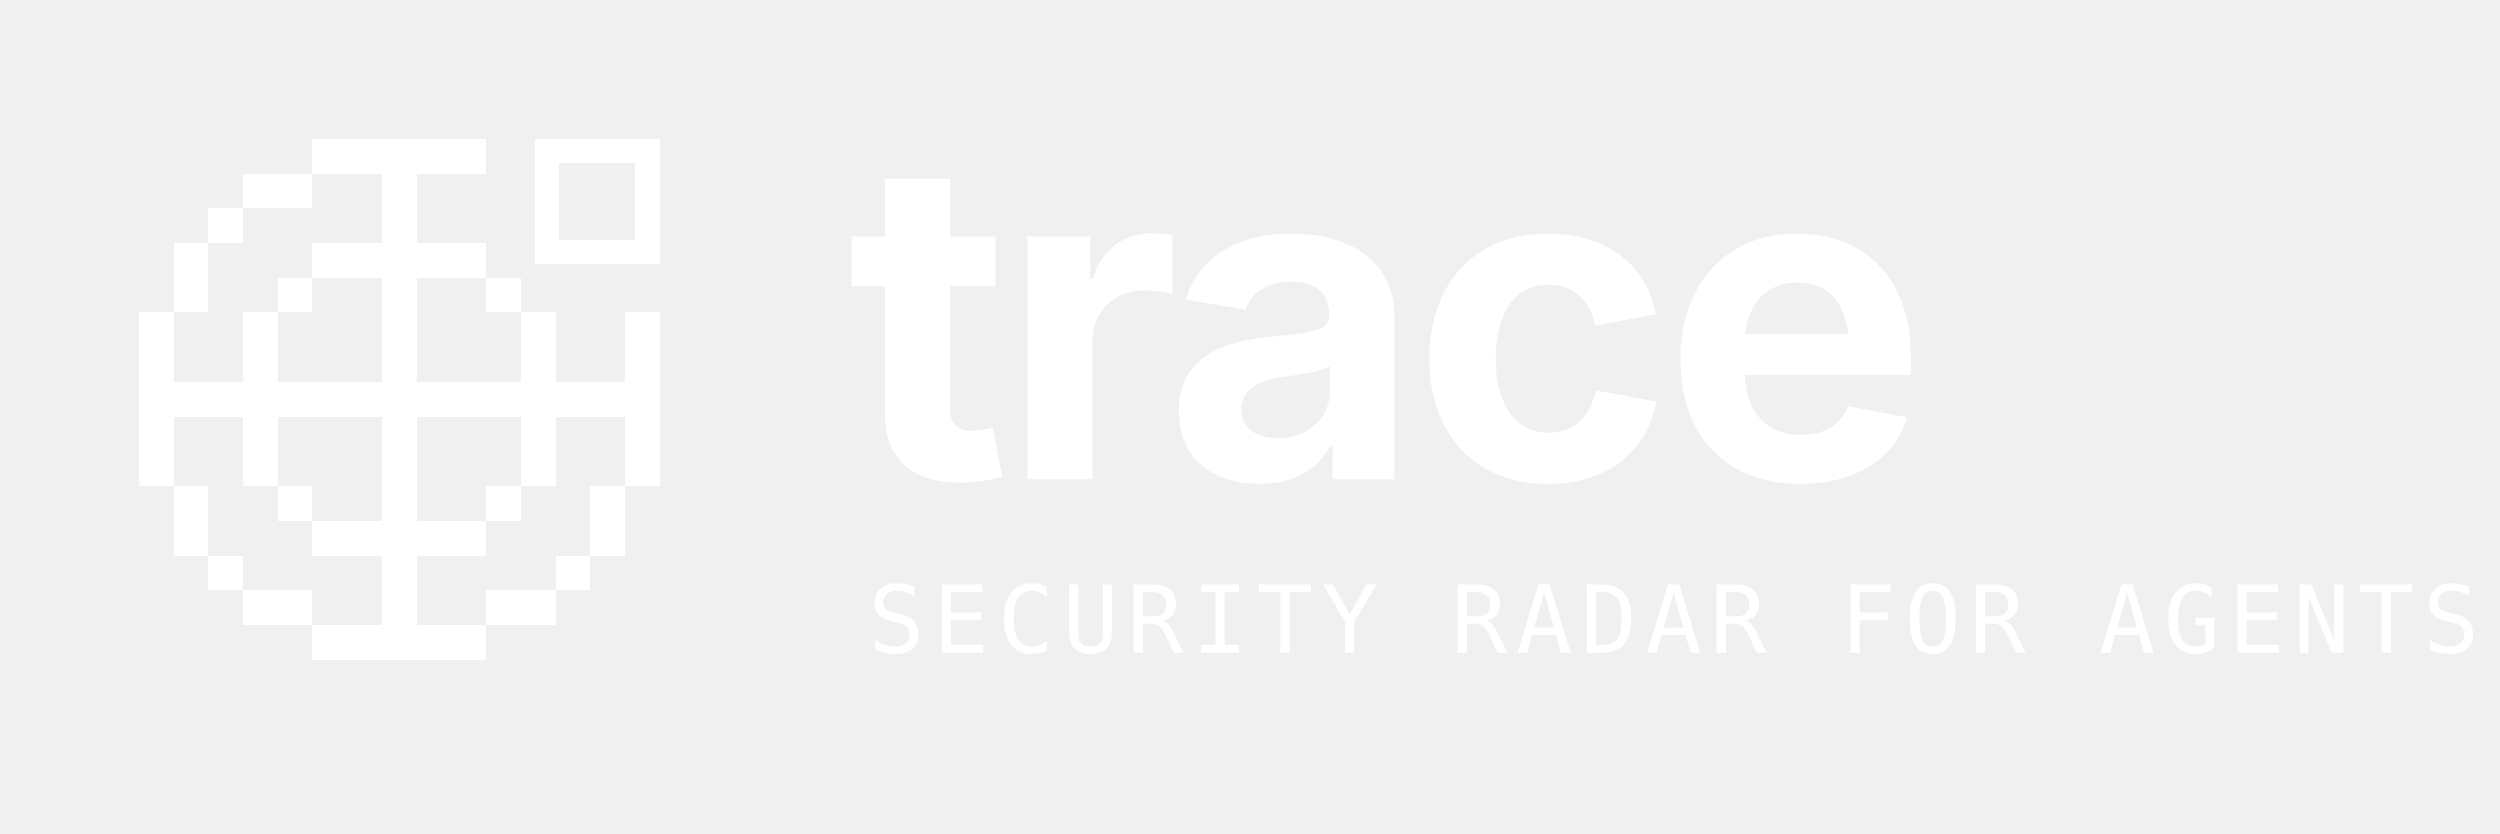
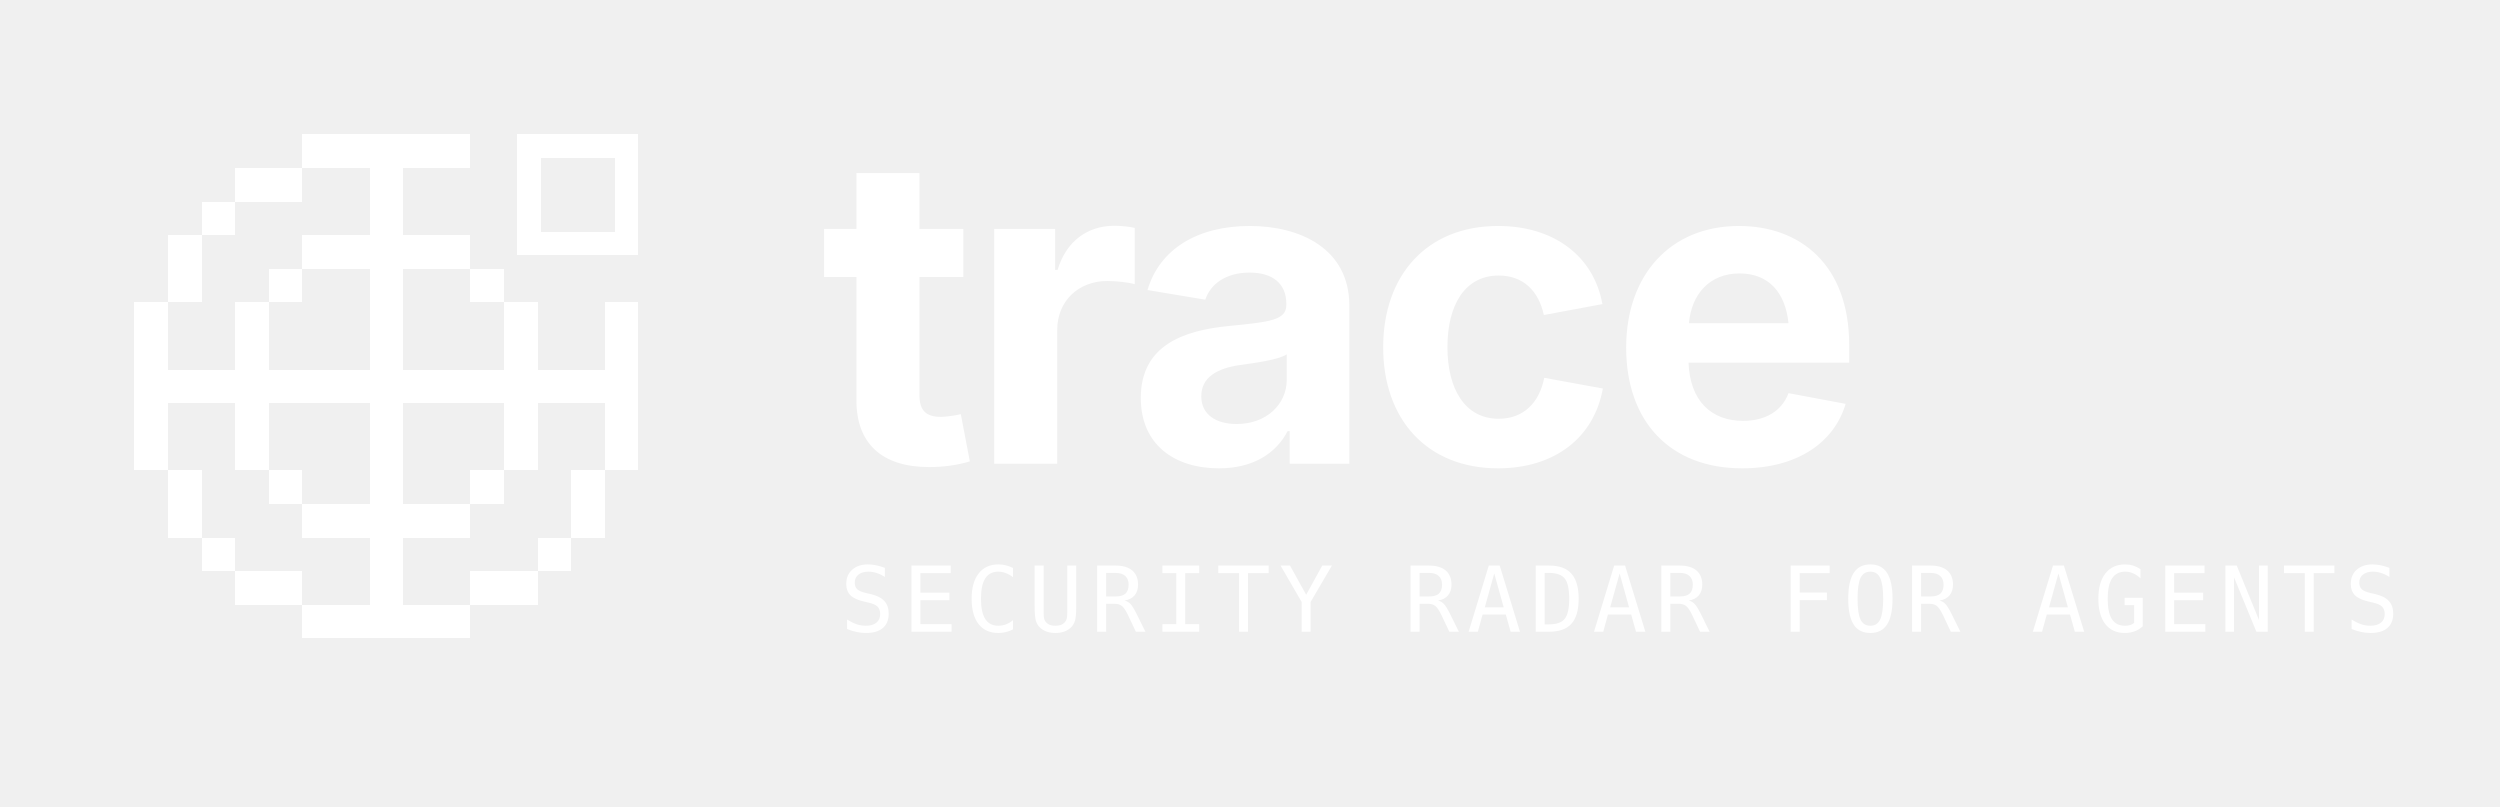
- <svg xmlns="http://www.w3.org/2000/svg" viewBox="0 0 360 120" width="360" height="120" fill="none">
+ <svg xmlns="http://www.w3.org/2000/svg" viewBox="0 0 372 120" width="372" height="120" fill="none">
  <g transform="translate(10, 10)" fill="#FFFFFF" shape-rendering="crispEdges">
    <rect x="45" y="10" width="5" height="75" />
    <rect x="10" y="45" width="75" height="5" />
    <rect x="35" y="10" width="25" height="5" />
    <rect x="35" y="80" width="25" height="5" />
    <rect x="10" y="35" width="5" height="25" />
    <rect x="80" y="35" width="5" height="25" />
    <rect x="25" y="15" width="10" height="5" />
    <rect x="20" y="20" width="5" height="5" />
    <rect x="15" y="25" width="5" height="10" />
    <rect x="15" y="60" width="5" height="10" />
    <rect x="20" y="70" width="5" height="5" />
    <rect x="25" y="75" width="10" height="5" />
    <rect x="60" y="75" width="10" height="5" />
    <rect x="70" y="70" width="5" height="5" />
    <rect x="75" y="60" width="5" height="10" />
    <rect x="35" y="25" width="25" height="5" />
    <rect x="35" y="65" width="25" height="5" />
    <rect x="25" y="35" width="5" height="25" />
    <rect x="65" y="35" width="5" height="25" />
    <rect x="30" y="30" width="5" height="5" />
    <rect x="60" y="30" width="5" height="5" />
    <rect x="30" y="60" width="5" height="5" />
    <rect x="60" y="60" width="5" height="5" />
    <path fill-rule="evenodd" clip-rule="evenodd" d="M67 10H85V28H67V10ZM70.5 13.5V24.5H81.5V13.5H70.5Z" />
  </g>
  <text x="122" y="69" font-family="Inter, -apple-system, BlinkMacSystemFont, Segoe UI, Helvetica, Arial, sans-serif" font-size="64" font-weight="700" letter-spacing="-1.5" fill="#FFFFFF">trace</text>
  <text x="125" y="94" font-family="JetBrains Mono, ui-monospace, SFMono-Regular, Menlo, Consolas, monospace" font-size="13.5" font-weight="500" letter-spacing="1.2" fill="#FFFFFF">SECURITY RADAR FOR AGENTS</text>
</svg>
